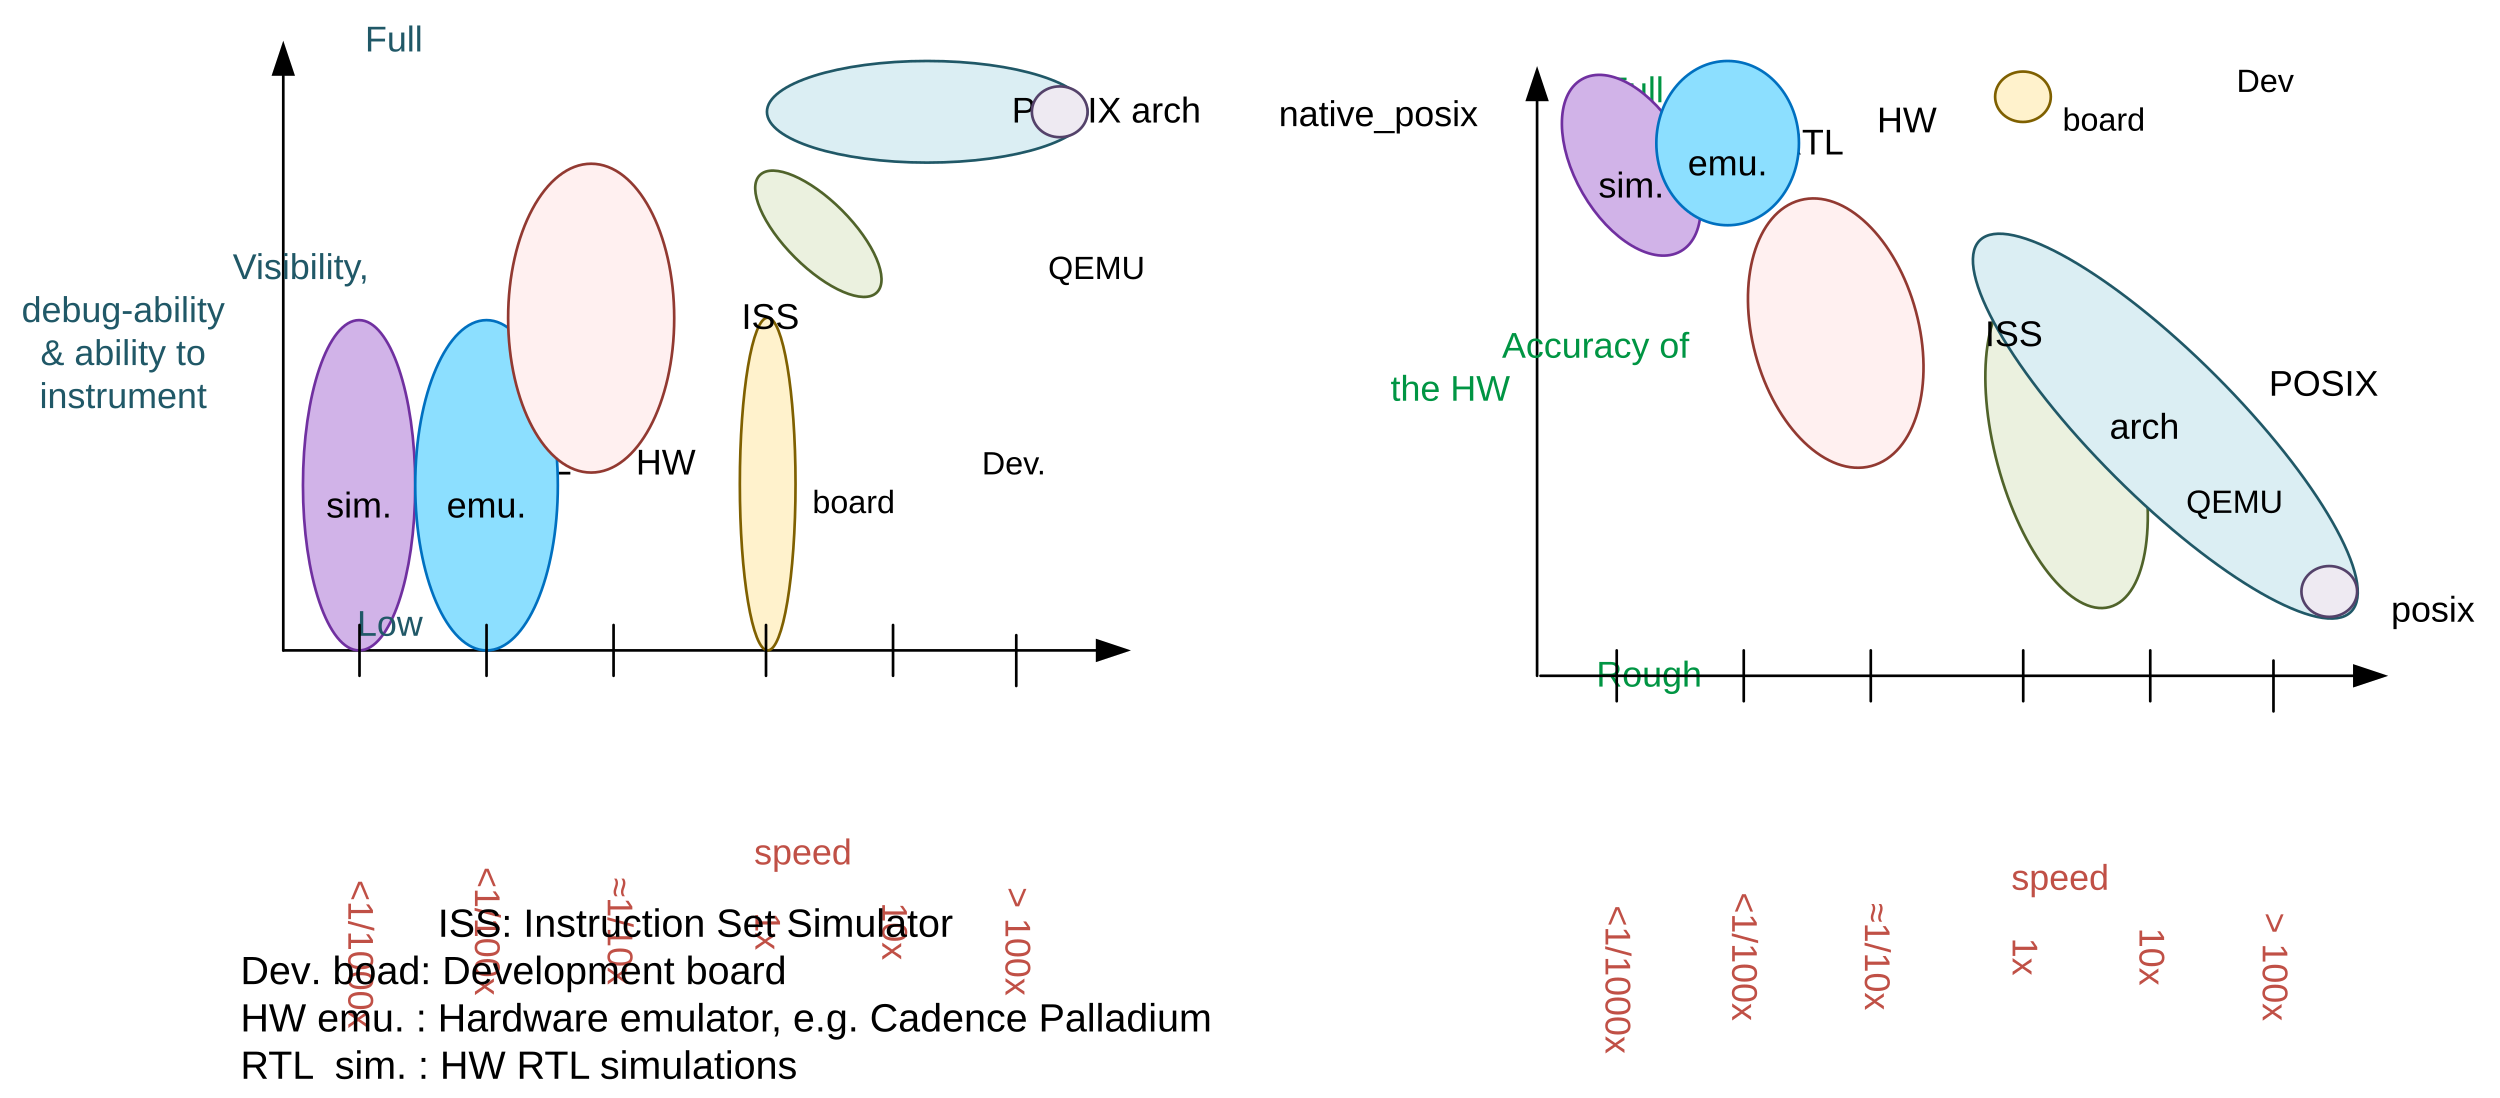
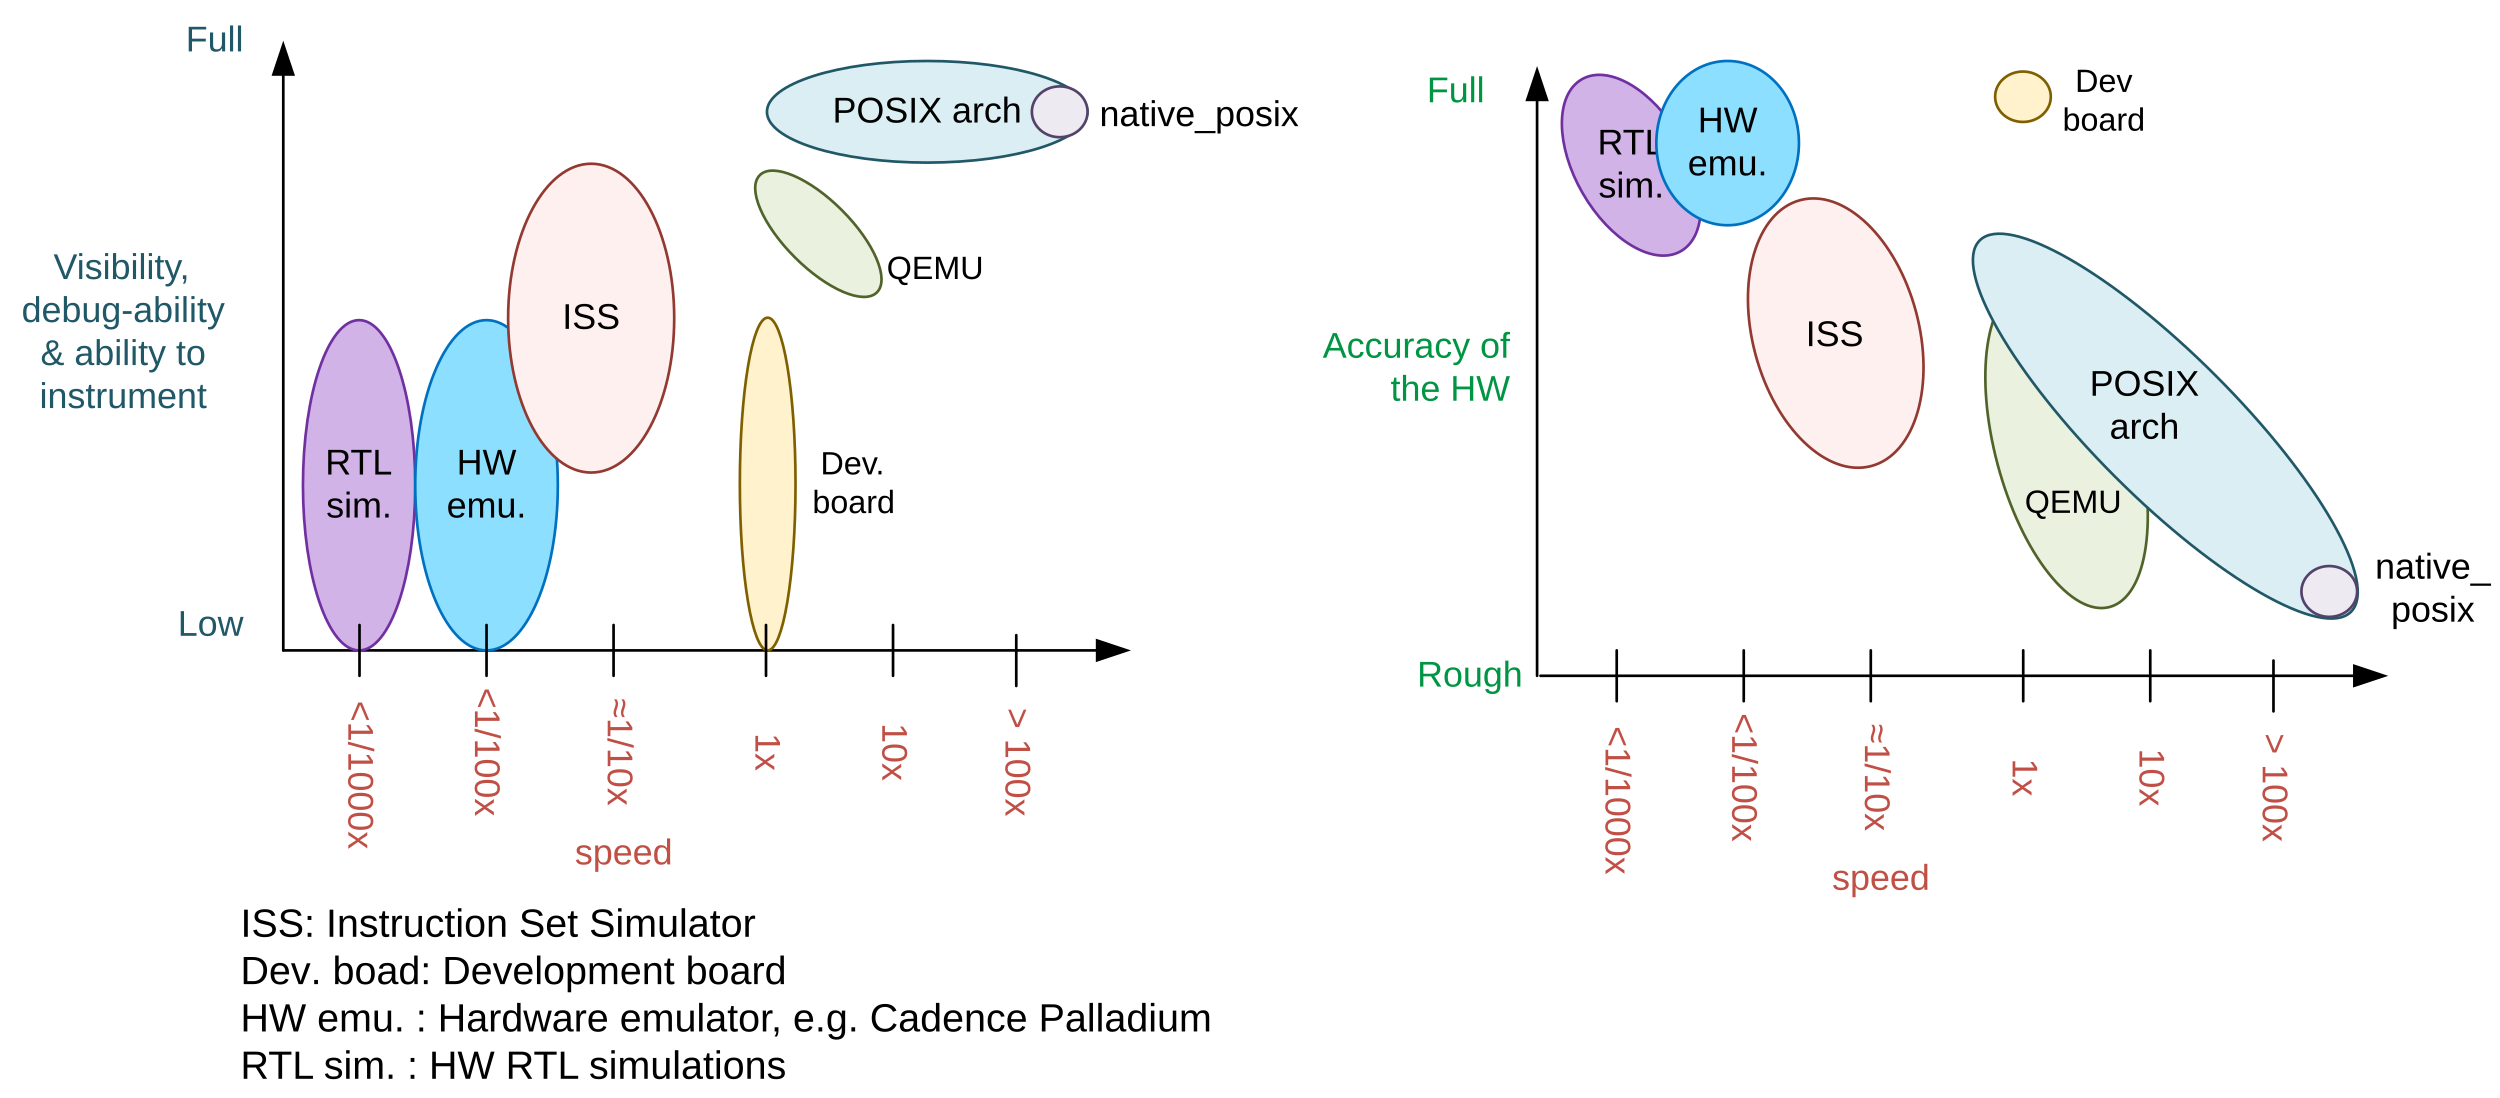
- <svg xmlns="http://www.w3.org/2000/svg" xmlns:ns1="http://schemas.microsoft.com/visio/2003/SVGExtensions/" xmlns:xlink="http://www.w3.org/1999/xlink" width="9.685in" height="4.252in" viewBox="0 0 697.323 306.142" xml:space="preserve" color-interpolation-filters="sRGB" class="st19">
-   <ns1:documentProperties ns1:langID="1033" ns1:metric="true" ns1:viewMarkup="false">
-     <ns1:userDefs>
-       <ns1:ud ns1:nameU="msvNoAutoConnect" ns1:val="VT0(1):26" />
-     </ns1:userDefs>
-   </ns1:documentProperties>
-   <style type="text/css">
- 	
- 		.st1 {marker-end:url(#mrkr13-6);stroke:#000000;stroke-linecap:round;stroke-linejoin:round;stroke-width:0.75}
- 		.st2 {fill:#000000;fill-opacity:1;stroke:#000000;stroke-opacity:1;stroke-width:0.229}
- 		.st3 {fill:none;stroke:none;stroke-linecap:round;stroke-linejoin:round;stroke-width:0.75}
- 		.st4 {fill:#c05046;font-family:Arial;font-size:0.833em}
- 		.st5 {fill:#205867;font-family:Arial;font-size:0.833em}
- 		.st6 {font-size:1em}
- 		.st7 {fill:#009543;font-family:Arial;font-size:0.833em}
- 		.st8 {fill:#d1b3e8;stroke:#7030a0;stroke-linecap:round;stroke-linejoin:round;stroke-width:0.75}
- 		.st9 {fill:#000000;font-family:Arial;font-size:0.833em}
- 		.st10 {fill:#8cdfff;stroke:#0070c0;stroke-linecap:round;stroke-linejoin:round;stroke-width:0.75}
- 		.st11 {fill:#ebf1df;stroke:#50632a;stroke-linecap:round;stroke-linejoin:round;stroke-width:0.75}
- 		.st12 {stroke:#000000;stroke-linecap:round;stroke-linejoin:round;stroke-width:0.75}
- 		.st13 {fill:#000000;font-family:Arial;font-size:0.917em}
- 		.st14 {fill:#fff2cc;stroke:#7f6000;stroke-linecap:round;stroke-linejoin:round;stroke-width:0.75}
- 		.st15 {fill:#dbeef3;stroke:#205867;stroke-linecap:round;stroke-linejoin:round;stroke-width:0.75}
- 		.st16 {fill:#fff0f0;stroke:#923931;stroke-linecap:round;stroke-linejoin:round;stroke-width:0.75}
- 		.st17 {fill:#000000;font-family:Arial;font-size:0.75em}
- 		.st18 {fill:#eeeaf2;stroke:#54426a;stroke-linecap:round;stroke-linejoin:round;stroke-width:0.75}
- 		.st19 {fill:none;fill-rule:evenodd;font-size:12px;overflow:visible;stroke-linecap:square;stroke-miterlimit:3}
- 	
- 	</style>
+ <svg xmlns="http://www.w3.org/2000/svg" xmlns:xlink="http://www.w3.org/1999/xlink" width="929.764" height="408.189" class="st19" color-interpolation-filters="sRGB" viewBox="0 0 697.323 306.142" xml:space="preserve">
+   <style type="text/css">.st1,.st2{stroke:#000}.st1{marker-end:url(#mrkr13-6);stroke-linecap:round;stroke-linejoin:round;stroke-width:.75}.st2{fill:#000;fill-opacity:1;stroke-opacity:1;stroke-width:.229}.st3{fill:none;stroke:none;stroke-linecap:round;stroke-linejoin:round;stroke-width:.75}.st4,.st5{fill:#c05046;font-family:Arial;font-size:.833em}.st5{fill:#205867}.st6{font-size:1em}.st7{fill:#009543;font-family:Arial;font-size:.833em}.st8{fill:#d1b3e8;stroke:#7030a0;stroke-linecap:round;stroke-linejoin:round;stroke-width:.75}.st9{fill:#000;font-family:Arial;font-size:.833em}.st10{fill:#8cdfff;stroke:#0070c0}.st10,.st11,.st12{stroke-linecap:round;stroke-linejoin:round;stroke-width:.75}.st11{fill:#ebf1df;stroke:#50632a}.st12{stroke:#000}.st13{fill:#000;font-family:Arial;font-size:.917em}.st14{fill:#fff2cc;stroke:#7f6000}.st14,.st15,.st16{stroke-linecap:round;stroke-linejoin:round;stroke-width:.75}.st15{fill:#dbeef3;stroke:#205867}.st16{fill:#fff0f0;stroke:#923931}.st17{fill:#000;font-family:Arial;font-size:.75em}.st18{fill:#eeeaf2;stroke:#54426a;stroke-linecap:round;stroke-linejoin:round;stroke-width:.75}.st19{fill:none;fill-rule:evenodd;font-size:12px;overflow:visible;stroke-linecap:square;stroke-miterlimit:3}</style>
  <defs id="Markers">
    <g id="lend13">
-       <path d="M 3 1 L 0 0 L 3 -1 L 3 1 " style="stroke:none" />
-     </g>
-     <marker id="mrkr13-6" class="st2" ns1:arrowType="13" ns1:arrowSize="2" ns1:setback="13.08" refX="-13.08" orient="auto" markerUnits="strokeWidth" overflow="visible">
-       <use xlink:href="#lend13" transform="scale(-4.36,-4.36) " />
+       <path d="M 3 1 L 0 0 L 3 -1 L 3 1" style="stroke:none" />
+     </g>
+     <marker id="mrkr13-6" class="st2" markerUnits="strokeWidth" orient="auto" overflow="visible" refX="-13.08">
+       <use transform="scale(-4.36,-4.36)" xlink:href="#lend13" />
    </marker>
  </defs>
-   <g ns1:mID="0" ns1:index="1" ns1:groupContext="foregroundPage">
-     <ns1:pageProperties ns1:drawingScale="0.0393701" ns1:pageScale="0.0393701" ns1:drawingUnits="24" ns1:shadowOffsetX="8.50394" ns1:shadowOffsetY="-8.50394" />
-     <ns1:layer ns1:name="Connector" ns1:index="0" />
-     <g id="shape1-1" ns1:mID="1" ns1:groupContext="shape" transform="translate(-227.126,181.417) rotate(-90)">
+   <g>
+     <g id="shape1-1" transform="translate(-227.126,181.417) rotate(-90)">
      <path d="M0 306.14 L160.27 306.14" class="st1" />
    </g>
-     <g id="shape2-7" ns1:mID="2" ns1:groupContext="shape" transform="translate(79.0157,-124.724)">
+     <g id="shape2-7" transform="translate(79.0157,-124.724)">
      <path d="M0 306.14 L226.64 306.14" class="st1" />
    </g>
-     <g id="shape3-12" ns1:mID="3" ns1:groupContext="shape" transform="translate(148.465,-53.8583)">
-       <ns1:textBlock ns1:margins="rect(4,4,4,4)" ns1:tabSpace="42.5197" />
-       <ns1:textRect cx="25.512" cy="291.969" width="51.03" height="28.346" />
-       <rect x="0" y="277.795" width="51.024" height="28.346" class="st3" />
-       <text x="11.89" y="294.97" class="st4" ns1:langID="6153">
-         <ns1:paragraph ns1:horizAlign="1" />
-         <ns1:tabList />speed</text>
-     </g>
-     <g id="shape4-15" ns1:mID="4" ns1:groupContext="shape" transform="translate(-3.18898,-199.134)">
-       <ns1:textBlock ns1:margins="rect(4,4,4,4)" ns1:tabSpace="42.5197" />
-       <ns1:textRect cx="37.559" cy="291.969" width="75.12" height="28.346" />
-       <rect x="0" y="277.795" width="75.118" height="28.346" class="st3" />
-       <text x="18.11" y="276.97" class="st5" ns1:langID="6153">
-         <ns1:paragraph ns1:horizAlign="1" />
-         <ns1:tabList />Visibility, <tspan x="9.21" dy="1.2em" class="st6">debug</tspan>-ability<ns1:newlineChar />
-         <tspan x="14.49" dy="1.2em" class="st6">&amp; </tspan>ability to <tspan x="14.22" dy="1.2em" class="st6">instrument</tspan>
-       </text>
-     </g>
-     <g id="shape8-21" ns1:mID="8" ns1:groupContext="shape" transform="translate(122.598,188.504) rotate(-90)">
+     <g id="shape3-12" transform="translate(148.465,-53.8583)">
+       <rect width="51.024" height="28.346" x="0" y="277.795" class="st3" />
+       <text x="11.89" y="294.97" class="st4">speed</text>
+     </g>
+     <g id="shape4-15" transform="translate(-3.18898,-199.134)">
+       <rect width="75.118" height="28.346" x="0" y="277.795" class="st3" />
+       <text x="18.11" y="276.97" class="st5">Visibility, <tspan x="9.21" class="st6" dy="1.2em">debug</tspan>-ability<tspan x="14.49" class="st6" dy="1.2em">&amp; </tspan>ability to <tspan x="14.22" class="st6" dy="1.2em">instrument</tspan>
+       </text>
+     </g>
+     <g id="shape8-21" transform="translate(122.598,188.504) rotate(-90)">
      <path d="M0 306.14 L160.27 306.14" class="st1" />
    </g>
-     <g id="shape9-26" ns1:mID="9" ns1:groupContext="shape" transform="translate(361.417,-189.185)">
-       <ns1:textBlock ns1:margins="rect(4,4,4,4)" ns1:tabSpace="42.5197" />
-       <ns1:textRect cx="31.89" cy="291.969" width="63.78" height="28.346" />
-       <rect x="0" y="277.795" width="63.779" height="28.346" class="st3" />
-       <text x="7.54" y="288.97" class="st7" ns1:langID="6153">
-         <ns1:paragraph ns1:horizAlign="2" />
-         <ns1:tabList />Accuracy of <tspan x="26.44" dy="1.2em" class="st6">the HW</tspan>
-       </text>
-     </g>
-     <g id="shape32-30" ns1:mID="32" ns1:groupContext="shape" transform="translate(84.5022,-124.724)">
-       <ns1:textBlock ns1:margins="rect(4,4,4,4)" ns1:tabSpace="42.5197" />
-       <ns1:textRect cx="15.659" cy="260.079" width="31.32" height="92.126" />
-       <ellipse cx="15.659" cy="260.079" rx="15.659" ry="46.063" class="st8" />
-       <text x="6.21" y="257.08" class="st9" ns1:langID="6153">
-         <ns1:paragraph ns1:horizAlign="1" />
-         <ns1:tabList />RTL <tspan x="6.49" dy="1.2em" class="st6">sim</tspan>.</text>
-     </g>
-     <g id="shape31-34" ns1:mID="31" ns1:groupContext="shape" transform="translate(115.82,-124.724)">
-       <ns1:textBlock ns1:margins="rect(4,4,4,4)" ns1:tabSpace="42.5197" />
-       <ns1:textRect cx="19.888" cy="260.079" width="39.78" height="92.126" />
-       <ellipse cx="19.888" cy="260.079" rx="19.888" ry="46.063" class="st10" />
-       <text x="11.56" y="257.08" class="st9" ns1:langID="6153">
-         <ns1:paragraph ns1:horizAlign="1" />
-         <ns1:tabList />HW <tspan x="8.77" dy="1.2em" class="st6">emu</tspan>.</text>
-     </g>
-     <g id="shape34-38" ns1:mID="34" ns1:groupContext="shape" transform="translate(21.5629,-128.361) rotate(-45)">
-       <ellipse cx="9.289" cy="283.032" rx="9.289" ry="23.11" class="st11" />
-     </g>
-     <g id="shape36-40" ns1:mID="36" ns1:groupContext="shape" transform="translate(378.334,-273.543)">
-       <ns1:textBlock ns1:margins="rect(4,4,4,4)" ns1:tabSpace="42.5197" />
-       <ns1:textRect cx="19.888" cy="299.055" width="39.78" height="14.173" />
-       <rect x="0" y="291.969" width="39.776" height="14.173" class="st3" />
-       <text x="19.66" y="302.06" class="st7" ns1:langID="6153">
-         <ns1:paragraph ns1:horizAlign="2" />
-         <ns1:tabList />Full</text>
-     </g>
-     <g id="shape37-43" ns1:mID="37" ns1:groupContext="shape" transform="translate(364.961,-110.551)">
-       <ns1:textBlock ns1:margins="rect(4,4,4,4)" ns1:tabSpace="42.5197" />
-       <ns1:textRect cx="31.89" cy="299.055" width="63.78" height="14.173" />
-       <rect x="0" y="291.969" width="63.779" height="14.173" class="st3" />
-       <text x="30.31" y="302.06" class="st7" ns1:langID="6153">
-         <ns1:paragraph ns1:horizAlign="2" />
-         <ns1:tabList />Rough</text>
-     </g>
-     <g id="shape38-46" ns1:mID="38" ns1:groupContext="shape" transform="translate(40.6109,-287.717)">
-       <ns1:textBlock ns1:margins="rect(4,4,4,4)" ns1:tabSpace="42.5197" />
-       <ns1:textRect cx="15.659" cy="299.055" width="31.32" height="14.173" />
-       <rect x="0" y="291.969" width="31.318" height="14.173" class="st3" />
-       <text x="11.2" y="302.06" class="st5" ns1:langID="6153">
-         <ns1:paragraph ns1:horizAlign="2" />
-         <ns1:tabList />Full</text>
-     </g>
-     <g id="shape39-49" ns1:mID="39" ns1:groupContext="shape" transform="translate(40.6109,-124.724)">
-       <ns1:textBlock ns1:margins="rect(4,4,4,4)" ns1:tabSpace="42.5197" />
-       <ns1:textRect cx="15.659" cy="299.055" width="31.32" height="14.173" />
-       <rect x="0" y="291.969" width="31.318" height="14.173" class="st3" />
-       <text x="8.97" y="302.06" class="st5" ns1:langID="6153">
-         <ns1:paragraph ns1:horizAlign="2" />
-         <ns1:tabList />Low</text>
-     </g>
-     <g id="shape41-52" ns1:mID="41" ns1:groupContext="shape" transform="translate(555.236,174.331) rotate(90)">
-       <path d="M0 306.14 L14.17 306.14" class="st12" />
-     </g>
-     <g id="shape42-55" ns1:mID="42" ns1:groupContext="shape" transform="translate(477.283,174.331) rotate(90)">
-       <path d="M0 306.14 L14.17 306.14" class="st12" />
-     </g>
-     <g id="shape43-58" ns1:mID="43" ns1:groupContext="shape" transform="translate(441.85,174.331) rotate(90)">
-       <path d="M0 306.14 L14.17 306.14" class="st12" />
-     </g>
-     <g id="shape44-61" ns1:mID="44" ns1:groupContext="shape" transform="translate(406.417,174.331) rotate(90)">
-       <path d="M0 306.14 L14.17 306.14" class="st12" />
-     </g>
-     <g id="shape45-64" ns1:mID="45" ns1:groupContext="shape" transform="translate(548.15,184.252) rotate(90)">
-       <ns1:textBlock ns1:margins="rect(4,4,4,4)" ns1:tabSpace="42.5197" />
-       <ns1:textRect cx="25.512" cy="299.055" width="51.03" height="14.173" />
-       <rect x="0" y="291.969" width="51.024" height="14.173" class="st3" />
-       <text x="17.45" y="302.06" class="st4" ns1:langID="6153">
-         <ns1:paragraph ns1:horizAlign="1" />
-         <ns1:tabList />10x</text>
-     </g>
-     <g id="shape46-67" ns1:mID="46" ns1:groupContext="shape" transform="translate(512.762,184.252) rotate(90)">
-       <ns1:textBlock ns1:margins="rect(4,4,4,4)" ns1:tabSpace="42.5197" />
-       <ns1:textRect cx="25.512" cy="299.055" width="51.03" height="14.173" />
-       <rect x="0" y="291.969" width="51.024" height="14.173" class="st3" />
-       <text x="20.23" y="302.06" class="st4" ns1:langID="6153">
-         <ns1:paragraph ns1:horizAlign="1" />
-         <ns1:tabList />1x</text>
-     </g>
-     <g id="shape47-70" ns1:mID="47" ns1:groupContext="shape" transform="translate(471.568,184.252) rotate(90)">
-       <ns1:textBlock ns1:margins="rect(4,4,4,4)" ns1:tabSpace="42.5197" />
-       <ns1:textRect cx="25.512" cy="299.055" width="51.03" height="14.173" />
-       <rect x="0" y="291.969" width="51.024" height="14.173" class="st3" />
-       <text x="10.54" y="302.06" class="st4" ns1:langID="6153">
-         <ns1:paragraph ns1:horizAlign="1" />
-         <ns1:tabList />≈1/10x</text>
-     </g>
-     <g id="shape48-73" ns1:mID="48" ns1:groupContext="shape" transform="translate(434.535,184.252) rotate(90)">
-       <ns1:textBlock ns1:margins="rect(4,4,4,4)" ns1:tabSpace="42.5197" />
-       <ns1:textRect cx="25.512" cy="299.055" width="51.03" height="14.173" />
-       <rect x="0" y="291.969" width="51.024" height="14.173" class="st3" />
-       <text x="7.58" y="302.06" class="st4" ns1:langID="6153">
-         <ns1:paragraph ns1:horizAlign="1" />
-         <ns1:tabList />&lt;1/100x</text>
-     </g>
-     <g id="shape49-76" ns1:mID="49" ns1:groupContext="shape" transform="translate(399.216,188.504) rotate(90)">
-       <ns1:textBlock ns1:margins="rect(4,4,4,4)" ns1:tabSpace="42.5197" />
-       <ns1:textRect cx="27.665" cy="299.055" width="55.34" height="14.173" />
-       <rect x="0" y="291.969" width="55.331" height="14.173" class="st3" />
-       <text x="6.95" y="302.06" class="st4" ns1:langID="6153">
-         <ns1:paragraph ns1:horizAlign="1" />
-         <ns1:tabList />&lt;1/1000x</text>
-     </g>
-     <g id="shape54-79" ns1:mID="54" ns1:groupContext="shape" transform="translate(63.0709,-2.83465)">
-       <ns1:textBlock ns1:margins="rect(4,4,4,4)" ns1:tabSpace="42.5197" />
-       <ns1:textRect cx="160.866" cy="280.63" width="321.74" height="51.024" />
-       <rect x="0" y="255.118" width="321.732" height="51.024" class="st3" />
-       <text x="4" y="264.13" class="st13" ns1:langID="6153">
-         <ns1:paragraph />
-         <ns1:tabList />ISS: Instruction Set Simulator<ns1:newlineChar />
-         <tspan x="4" dy="1.2em" class="st6">Dev</tspan>. boad: Development board<ns1:newlineChar />
-         <tspan x="4" dy="1.2em" class="st6">HW emu</tspan>. : Hardware emulator, e.g. Cadence Palladium<ns1:newlineChar />
-         <tspan x="4" dy="1.2em" class="st6">RTL  sim</tspan>. : HW RTL simulations</text>
-     </g>
-     <g id="shape56-85" ns1:mID="56" ns1:groupContext="shape" transform="translate(206.362,-124.724)">
-       <ellipse cx="7.767" cy="259.738" rx="7.767" ry="46.404" class="st14" />
-     </g>
-     <g id="shape33-87" ns1:mID="33" ns1:groupContext="shape" transform="translate(213.924,-260.787)">
-       <ns1:textBlock ns1:margins="rect(4,4,4,4)" ns1:tabSpace="42.5197" />
-       <ns1:textRect cx="44.691" cy="291.969" width="89.39" height="28.346" />
-       <ellipse cx="44.691" cy="291.969" rx="44.691" ry="14.173" class="st15" />
-       <text x="18.29" y="294.97" class="st9" ns1:langID="6153">
-         <ns1:paragraph ns1:horizAlign="1" />
-         <ns1:tabList />POSIX arch</text>
-     </g>
-     <g id="shape30-90" ns1:mID="30" ns1:groupContext="shape" transform="translate(141.732,-174.331)">
-       <ns1:textBlock ns1:margins="rect(4,4,4,4)" ns1:tabSpace="42.5197" />
-       <ns1:textRect cx="23.163" cy="263.071" width="46.33" height="86.142" />
-       <ellipse cx="23.163" cy="263.071" rx="23.163" ry="43.071" class="st16" />
-       <text x="15.1" y="266.07" class="st9" ns1:langID="6153">
-         <ns1:paragraph ns1:horizAlign="1" />
-         <ns1:tabList />ISS</text>
-     </g>
-     <g id="shape57-93" ns1:mID="57" ns1:groupContext="shape" transform="translate(589.606,177.165) rotate(90)">
-       <path d="M0 306.14 L14.17 306.14" class="st12" />
-     </g>
-     <g id="shape58-96" ns1:mID="58" ns1:groupContext="shape" transform="translate(582.52,187.087) rotate(90)">
-       <ns1:textBlock ns1:margins="rect(4,4,4,4)" ns1:tabSpace="42.5197" />
-       <ns1:textRect cx="25.512" cy="299.055" width="51.03" height="14.173" />
-       <rect x="0" y="291.969" width="51.024" height="14.173" class="st3" />
-       <text x="10.36" y="302.06" class="st4" ns1:langID="6153">
-         <ns1:paragraph ns1:horizAlign="1" />
-         <ns1:tabList />&gt; 100x</text>
-     </g>
-     <g id="shape59-99" ns1:mID="59" ns1:groupContext="shape" transform="translate(302.23,-187.248) rotate(-30)">
-       <ellipse cx="15.659" cy="278.476" rx="15.659" ry="27.665" class="st8" />
-     </g>
-     <g id="shape61-101" ns1:mID="61" ns1:groupContext="shape" transform="translate(489.994,-121.253) rotate(-15)">
-       <ellipse cx="19.888" cy="259.738" rx="19.888" ry="46.404" class="st11" />
-     </g>
-     <g id="shape62-103" ns1:mID="62" ns1:groupContext="shape" transform="translate(556.498,-272.126)">
-       <ellipse cx="7.767" cy="299.112" rx="7.767" ry="7.03" class="st14" />
-     </g>
-     <g id="shape63-105" ns1:mID="63" ns1:groupContext="shape" transform="translate(425.224,-31.7666) rotate(-45)">
-       <ellipse cx="19.888" cy="232.905" rx="19.888" ry="73.237" class="st15" />
-     </g>
-     <g id="shape64-107" ns1:mID="64" ns1:groupContext="shape" transform="translate(420.366,-159.73) rotate(-15)">
-       <ellipse cx="23.163" cy="267.758" rx="23.163" ry="38.384" class="st16" />
-     </g>
-     <g id="shape65-109" ns1:mID="65" ns1:groupContext="shape" transform="translate(429.689,-117.638)">
+     <g id="shape9-26" transform="translate(361.417,-189.185)">
+       <rect width="63.779" height="28.346" x="0" y="277.795" class="st3" />
+       <text x="7.54" y="288.97" class="st7">Accuracy of <tspan x="26.44" class="st6" dy="1.2em">the HW</tspan>
+       </text>
+     </g>
+     <g id="shape32-30" transform="translate(84.5022,-124.724)">
+       <ellipse cx="15.659" cy="260.079" class="st8" rx="15.659" ry="46.063" />
+       <text x="6.21" y="257.08" class="st9">RTL <tspan x="6.49" class="st6" dy="1.2em">sim</tspan>.</text>
+     </g>
+     <g id="shape31-34" transform="translate(115.82,-124.724)">
+       <ellipse cx="19.888" cy="260.079" class="st10" rx="19.888" ry="46.063" />
+       <text x="11.56" y="257.08" class="st9">HW <tspan x="8.77" class="st6" dy="1.2em">emu</tspan>.</text>
+     </g>
+     <g id="shape34-38" transform="translate(21.5629,-128.361) rotate(-45)">
+       <ellipse cx="9.289" cy="283.032" class="st11" rx="9.289" ry="23.11" />
+     </g>
+     <g id="shape36-40" transform="translate(378.334,-273.543)">
+       <rect width="39.776" height="14.173" x="0" y="291.969" class="st3" />
+       <text x="19.66" y="302.06" class="st7">Full</text>
+     </g>
+     <g id="shape37-43" transform="translate(364.961,-110.551)">
+       <rect width="63.779" height="14.173" x="0" y="291.969" class="st3" />
+       <text x="30.31" y="302.06" class="st7">Rough</text>
+     </g>
+     <g id="shape38-46" transform="translate(40.6109,-287.717)">
+       <rect width="31.318" height="14.173" x="0" y="291.969" class="st3" />
+       <text x="11.2" y="302.06" class="st5">Full</text>
+     </g>
+     <g id="shape39-49" transform="translate(40.6109,-124.724)">
+       <rect width="31.318" height="14.173" x="0" y="291.969" class="st3" />
+       <text x="8.97" y="302.06" class="st5">Low</text>
+     </g>
+     <g id="shape41-52" transform="translate(555.236,174.331) rotate(90)">
+       <path d="M0 306.14 L14.17 306.14" class="st12" />
+     </g>
+     <g id="shape42-55" transform="translate(477.283,174.331) rotate(90)">
+       <path d="M0 306.14 L14.17 306.14" class="st12" />
+     </g>
+     <g id="shape43-58" transform="translate(441.85,174.331) rotate(90)">
+       <path d="M0 306.14 L14.17 306.14" class="st12" />
+     </g>
+     <g id="shape44-61" transform="translate(406.417,174.331) rotate(90)">
+       <path d="M0 306.14 L14.17 306.14" class="st12" />
+     </g>
+     <g id="shape45-64" transform="translate(548.15,184.252) rotate(90)">
+       <rect width="51.024" height="14.173" x="0" y="291.969" class="st3" />
+       <text x="17.45" y="302.06" class="st4">10x</text>
+     </g>
+     <g id="shape46-67" transform="translate(512.762,184.252) rotate(90)">
+       <rect width="51.024" height="14.173" x="0" y="291.969" class="st3" />
+       <text x="20.23" y="302.06" class="st4">1x</text>
+     </g>
+     <g id="shape47-70" transform="translate(471.568,184.252) rotate(90)">
+       <rect width="51.024" height="14.173" x="0" y="291.969" class="st3" />
+       <text x="10.54" y="302.06" class="st4">≈1/10x</text>
+     </g>
+     <g id="shape48-73" transform="translate(434.535,184.252) rotate(90)">
+       <rect width="51.024" height="14.173" x="0" y="291.969" class="st3" />
+       <text x="7.58" y="302.06" class="st4">&lt;1/100x</text>
+     </g>
+     <g id="shape49-76" transform="translate(399.216,188.504) rotate(90)">
+       <rect width="55.331" height="14.173" x="0" y="291.969" class="st3" />
+       <text x="6.95" y="302.06" class="st4">&lt;1/1000x</text>
+     </g>
+     <g id="shape54-79" transform="translate(63.0709,-2.83465)">
+       <rect width="321.732" height="51.024" x="0" y="255.118" class="st3" />
+       <text x="4" y="264.13" class="st13">ISS: Instruction Set Simulator<tspan x="4" class="st6" dy="1.2em">Dev</tspan>. boad: Development board<tspan x="4" class="st6" dy="1.2em">HW emu</tspan>. : Hardware emulator, e.g. Cadence Palladium<tspan x="4" class="st6" dy="1.2em">RTL sim</tspan>. : HW RTL simulations</text>
+     </g>
+     <g id="shape56-85" transform="translate(206.362,-124.724)">
+       <ellipse cx="7.767" cy="259.738" class="st14" rx="7.767" ry="46.404" />
+     </g>
+     <g id="shape33-87" transform="translate(213.924,-260.787)">
+       <ellipse cx="44.691" cy="291.969" class="st15" rx="44.691" ry="14.173" />
+       <text x="18.29" y="294.97" class="st9">POSIX arch</text>
+     </g>
+     <g id="shape30-90" transform="translate(141.732,-174.331)">
+       <ellipse cx="23.163" cy="263.071" class="st16" rx="23.163" ry="43.071" />
+       <text x="15.1" y="266.07" class="st9">ISS</text>
+     </g>
+     <g id="shape57-93" transform="translate(589.606,177.165) rotate(90)">
+       <path d="M0 306.14 L14.17 306.14" class="st12" />
+     </g>
+     <g id="shape58-96" transform="translate(582.52,187.087) rotate(90)">
+       <rect width="51.024" height="14.173" x="0" y="291.969" class="st3" />
+       <text x="10.36" y="302.06" class="st4">&gt; 100x</text>
+     </g>
+     <g id="shape59-99" transform="translate(302.23,-187.248) rotate(-30)">
+       <ellipse cx="15.659" cy="278.476" class="st8" rx="15.659" ry="27.665" />
+     </g>
+     <g id="shape61-101" transform="translate(489.994,-121.253) rotate(-15)">
+       <ellipse cx="19.888" cy="259.738" class="st11" rx="19.888" ry="46.404" />
+     </g>
+     <g id="shape62-103" transform="translate(556.498,-272.126)">
+       <ellipse cx="7.767" cy="299.112" class="st14" rx="7.767" ry="7.03" />
+     </g>
+     <g id="shape63-105" transform="translate(425.224,-31.7666) rotate(-45)">
+       <ellipse cx="19.888" cy="232.905" class="st15" rx="19.888" ry="73.237" />
+     </g>
+     <g id="shape64-107" transform="translate(420.366,-159.73) rotate(-15)">
+       <ellipse cx="23.163" cy="267.758" class="st16" rx="23.163" ry="38.384" />
+     </g>
+     <g id="shape65-109" transform="translate(429.689,-117.638)">
      <path d="M0 306.14 L226.64 306.14" class="st1" />
    </g>
-     <g id="shape66-114" ns1:mID="66" ns1:groupContext="shape" transform="translate(499.138,-46.7717)">
-       <ns1:textBlock ns1:margins="rect(4,4,4,4)" ns1:tabSpace="42.5197" />
-       <ns1:textRect cx="25.512" cy="291.969" width="51.03" height="28.346" />
-       <rect x="0" y="277.795" width="51.024" height="28.346" class="st3" />
-       <text x="11.89" y="294.97" class="st4" ns1:langID="6153">
-         <ns1:paragraph ns1:horizAlign="1" />
-         <ns1:tabList />speed</text>
-     </g>
-     <g id="shape67-117" ns1:mID="67" ns1:groupContext="shape" transform="translate(870.476,181.417) rotate(90)">
-       <path d="M0 306.14 L14.17 306.14" class="st12" />
-     </g>
-     <g id="shape68-120" ns1:mID="68" ns1:groupContext="shape" transform="translate(905.909,181.417) rotate(90)">
-       <path d="M0 306.14 L14.17 306.14" class="st12" />
-     </g>
-     <g id="shape69-123" ns1:mID="69" ns1:groupContext="shape" transform="translate(827.957,181.417) rotate(90)">
-       <path d="M0 306.14 L14.17 306.14" class="st12" />
-     </g>
-     <g id="shape70-126" ns1:mID="70" ns1:groupContext="shape" transform="translate(792.523,181.417) rotate(90)">
-       <path d="M0 306.14 L14.17 306.14" class="st12" />
-     </g>
-     <g id="shape71-129" ns1:mID="71" ns1:groupContext="shape" transform="translate(757.09,181.417) rotate(90)">
-       <path d="M0 306.14 L14.17 306.14" class="st12" />
-     </g>
-     <g id="shape72-132" ns1:mID="72" ns1:groupContext="shape" transform="translate(898.823,191.339) rotate(90)">
-       <ns1:textBlock ns1:margins="rect(4,4,4,4)" ns1:tabSpace="42.5197" />
-       <ns1:textRect cx="25.512" cy="299.055" width="51.03" height="14.173" />
-       <rect x="0" y="291.969" width="51.024" height="14.173" class="st3" />
-       <text x="17.45" y="302.06" class="st4" ns1:langID="6153">
-         <ns1:paragraph ns1:horizAlign="1" />
-         <ns1:tabList />10x</text>
-     </g>
-     <g id="shape73-135" ns1:mID="73" ns1:groupContext="shape" transform="translate(863.435,191.339) rotate(90)">
-       <ns1:textBlock ns1:margins="rect(4,4,4,4)" ns1:tabSpace="42.5197" />
-       <ns1:textRect cx="25.512" cy="299.055" width="51.03" height="14.173" />
-       <rect x="0" y="291.969" width="51.024" height="14.173" class="st3" />
-       <text x="20.23" y="302.06" class="st4" ns1:langID="6153">
-         <ns1:paragraph ns1:horizAlign="1" />
-         <ns1:tabList />1x</text>
-     </g>
-     <g id="shape74-138" ns1:mID="74" ns1:groupContext="shape" transform="translate(822.242,191.339) rotate(90)">
-       <ns1:textBlock ns1:margins="rect(4,4,4,4)" ns1:tabSpace="42.5197" />
-       <ns1:textRect cx="25.512" cy="299.055" width="51.03" height="14.173" />
-       <rect x="0" y="291.969" width="51.024" height="14.173" class="st3" />
-       <text x="10.54" y="302.06" class="st4" ns1:langID="6153">
-         <ns1:paragraph ns1:horizAlign="1" />
-         <ns1:tabList />≈1/10x</text>
-     </g>
-     <g id="shape75-141" ns1:mID="75" ns1:groupContext="shape" transform="translate(785.208,191.339) rotate(90)">
-       <ns1:textBlock ns1:margins="rect(4,4,4,4)" ns1:tabSpace="42.5197" />
-       <ns1:textRect cx="25.512" cy="299.055" width="51.03" height="14.173" />
-       <rect x="0" y="291.969" width="51.024" height="14.173" class="st3" />
-       <text x="7.58" y="302.06" class="st4" ns1:langID="6153">
-         <ns1:paragraph ns1:horizAlign="1" />
-         <ns1:tabList />&lt;1/100x</text>
-     </g>
-     <g id="shape76-144" ns1:mID="76" ns1:groupContext="shape" transform="translate(749.89,195.591) rotate(90)">
-       <ns1:textBlock ns1:margins="rect(4,4,4,4)" ns1:tabSpace="42.5197" />
-       <ns1:textRect cx="27.665" cy="299.055" width="55.34" height="14.173" />
-       <rect x="0" y="291.969" width="55.331" height="14.173" class="st3" />
-       <text x="6.95" y="302.06" class="st4" ns1:langID="6153">
-         <ns1:paragraph ns1:horizAlign="1" />
-         <ns1:tabList />&lt;1/1000x</text>
-     </g>
-     <g id="shape77-147" ns1:mID="77" ns1:groupContext="shape" transform="translate(940.279,184.252) rotate(90)">
-       <path d="M0 306.14 L14.17 306.14" class="st12" />
-     </g>
-     <g id="shape78-150" ns1:mID="78" ns1:groupContext="shape" transform="translate(933.193,194.173) rotate(90)">
-       <ns1:textBlock ns1:margins="rect(4,4,4,4)" ns1:tabSpace="42.5197" />
-       <ns1:textRect cx="25.512" cy="299.055" width="51.03" height="14.173" />
-       <rect x="0" y="291.969" width="51.024" height="14.173" class="st3" />
-       <text x="10.36" y="302.06" class="st4" ns1:langID="6153">
-         <ns1:paragraph ns1:horizAlign="1" />
-         <ns1:tabList />&gt; 100x</text>
-     </g>
-     <g id="shape79-153" ns1:mID="79" ns1:groupContext="shape" transform="translate(578.268,-178.583)">
-       <ns1:textBlock ns1:margins="rect(4,4,4,4)" ns1:tabSpace="42.5197" />
-       <ns1:textRect cx="19.888" cy="291.969" width="39.78" height="28.346" />
-       <rect x="0" y="277.795" width="39.776" height="28.346" class="st3" />
-       <text x="4.6" y="288.97" class="st9" ns1:langID="6153">
-         <ns1:paragraph ns1:horizAlign="1" />
-         <ns1:tabList />POSIX <tspan x="10.16" dy="1.2em" class="st6">arch</tspan>
-       </text>
-     </g>
-     <g id="shape80-157" ns1:mID="80" ns1:groupContext="shape" transform="translate(439.37,-232.386)">
-       <ns1:textBlock ns1:margins="rect(4,4,4,4)" ns1:tabSpace="42.5197" />
-       <ns1:textRect cx="15.659" cy="278.476" width="31.32" height="55.331" />
-       <rect x="0" y="250.811" width="31.318" height="55.331" class="st3" />
-       <text x="6.21" y="275.48" class="st9" ns1:langID="6153">
-         <ns1:paragraph ns1:horizAlign="1" />
-         <ns1:tabList />RTL <tspan x="6.49" dy="1.2em" class="st6">sim</tspan>.</text>
-     </g>
-     <g id="shape82-161" ns1:mID="82" ns1:groupContext="shape" transform="translate(496.063,-198.425)">
-       <ns1:textBlock ns1:margins="rect(4,4,4,4)" ns1:tabSpace="42.5197" />
-       <ns1:textRect cx="15.659" cy="291.969" width="31.32" height="28.346" />
-       <rect x="0" y="277.795" width="31.318" height="28.346" class="st3" />
-       <text x="7.6" y="294.97" class="st9" ns1:langID="6153">
-         <ns1:paragraph ns1:horizAlign="1" />
-         <ns1:tabList />ISS</text>
-     </g>
-     <g id="shape60-164" ns1:mID="60" ns1:groupContext="shape" transform="translate(462.002,-243.314)">
-       <ns1:textBlock ns1:margins="rect(4,4,4,4)" ns1:tabSpace="42.5197" />
-       <ns1:textRect cx="19.888" cy="283.232" width="39.78" height="45.819" />
-       <ellipse cx="19.888" cy="283.232" rx="19.888" ry="22.91" class="st10" />
-       <text x="11.56" y="280.23" class="st9" ns1:langID="6153">
-         <ns1:paragraph ns1:horizAlign="1" />
-         <ns1:tabList />HW <tspan x="8.77" dy="1.2em" class="st6">emu</tspan>.</text>
-     </g>
-     <g id="shape84-168" ns1:mID="84" ns1:groupContext="shape" transform="translate(558.379,-147.346)">
-       <ns1:textBlock ns1:margins="rect(4,4,4,4)" ns1:tabSpace="42.5197" />
-       <ns1:textRect cx="19.888" cy="287.689" width="39.78" height="36.906" />
-       <rect x="0" y="269.236" width="39.776" height="36.906" class="st3" />
-       <text x="6.39" y="290.39" class="st17" ns1:langID="6153">
-         <ns1:paragraph ns1:horizAlign="1" />
-         <ns1:tabList />QEMU</text>
-     </g>
-     <g id="shape85-171" ns1:mID="85" ns1:groupContext="shape" transform="translate(240.945,-223.937)">
-       <ns1:textBlock ns1:margins="rect(4,4,4,4)" ns1:tabSpace="42.5197" />
-       <ns1:textRect cx="19.888" cy="299.055" width="39.78" height="14.173" />
-       <rect x="0" y="291.969" width="39.776" height="14.173" class="st3" />
-       <text x="6.39" y="301.76" class="st17" ns1:langID="6153">
-         <ns1:paragraph ns1:horizAlign="1" />
-         <ns1:tabList />QEMU</text>
-     </g>
-     <g id="shape88-174" ns1:mID="88" ns1:groupContext="shape" transform="translate(646.299,-127.559)">
-       <ns1:textBlock ns1:margins="rect(4,4,4,4)" ns1:tabSpace="42.5197" />
-       <ns1:textRect cx="32.308" cy="291.969" width="64.62" height="28.346" />
-       <rect x="0" y="277.795" width="64.616" height="28.346" class="st3" />
-       <text x="16.19" y="288.97" class="st9" ns1:langID="6153">
-         <ns1:paragraph ns1:horizAlign="1" />
-         <ns1:tabList />native_<ns1:lf />
-         <tspan x="20.64" dy="1.2em" class="st6">posix</tspan>
-       </text>
-     </g>
-     <g id="shape89-178" ns1:mID="89" ns1:groupContext="shape" transform="translate(302.18,-259.795)">
-       <ns1:textBlock ns1:margins="rect(4,4,4,4)" ns1:tabSpace="42.5197" />
-       <ns1:textRect cx="32.308" cy="291.969" width="64.62" height="28.346" />
-       <rect x="0" y="277.795" width="64.616" height="28.346" class="st3" />
-       <text x="4.51" y="294.97" class="st9" ns1:langID="6153">
-         <ns1:paragraph ns1:horizAlign="1" />
-         <ns1:tabList />native_posix</text>
-     </g>
-     <g id="shape90-181" ns1:mID="90" ns1:groupContext="shape" transform="translate(287.819,-267.874)">
-       <ns1:textBlock ns1:margins="rect(4,4,4,4)" ns1:tabSpace="42.5197" />
-       <ellipse cx="7.767" cy="299.055" rx="7.767" ry="7.087" class="st18" />
-     </g>
-     <g id="shape91-183" ns1:mID="91" ns1:groupContext="shape" transform="translate(641.934,-134.079)">
-       <ns1:textBlock ns1:margins="rect(4,4,4,4)" ns1:tabSpace="42.5197" />
-       <ellipse cx="7.767" cy="299.055" rx="7.767" ry="7.087" class="st18" />
-     </g>
-     <g id="shape92-185" ns1:mID="92" ns1:groupContext="shape" transform="translate(218.222,-156.955)">
-       <ns1:textBlock ns1:margins="rect(4,4,4,4)" ns1:tabSpace="42.5197" />
-       <ns1:textRect cx="19.888" cy="291.969" width="39.78" height="28.346" />
-       <rect x="0" y="277.795" width="39.776" height="28.346" class="st3" />
-       <text x="10.64" y="289.27" class="st17" ns1:langID="6153">
-         <ns1:paragraph ns1:horizAlign="1" />
-         <ns1:tabList />Dev. <tspan x="8.38" dy="1.2em" class="st6">board</tspan>
-       </text>
-     </g>
-     <g id="shape40-189" ns1:mID="40" ns1:groupContext="shape" transform="translate(519.803,174.331) rotate(90)">
-       <path d="M0 306.14 L14.17 306.14" class="st12" />
-     </g>
-     <g id="shape93-192" ns1:mID="93" ns1:groupContext="shape" transform="translate(566.929,-263.622)">
-       <ns1:textBlock ns1:margins="rect(4,4,4,4)" ns1:tabSpace="42.5197" />
-       <ns1:textRect cx="19.888" cy="291.969" width="39.78" height="28.346" />
-       <rect x="0" y="277.795" width="39.776" height="28.346" class="st3" />
-       <text x="11.89" y="289.27" class="st17" ns1:langID="6153">
-         <ns1:paragraph ns1:horizAlign="1" />
-         <ns1:tabList />Dev <tspan x="8.38" dy="1.2em" class="st6">board</tspan>
+     <g id="shape66-114" transform="translate(499.138,-46.7717)">
+       <rect width="51.024" height="28.346" x="0" y="277.795" class="st3" />
+       <text x="11.89" y="294.97" class="st4">speed</text>
+     </g>
+     <g id="shape67-117" transform="translate(870.476,181.417) rotate(90)">
+       <path d="M0 306.14 L14.17 306.14" class="st12" />
+     </g>
+     <g id="shape68-120" transform="translate(905.909,181.417) rotate(90)">
+       <path d="M0 306.14 L14.17 306.14" class="st12" />
+     </g>
+     <g id="shape69-123" transform="translate(827.957,181.417) rotate(90)">
+       <path d="M0 306.14 L14.17 306.14" class="st12" />
+     </g>
+     <g id="shape70-126" transform="translate(792.523,181.417) rotate(90)">
+       <path d="M0 306.14 L14.17 306.14" class="st12" />
+     </g>
+     <g id="shape71-129" transform="translate(757.09,181.417) rotate(90)">
+       <path d="M0 306.14 L14.17 306.14" class="st12" />
+     </g>
+     <g id="shape72-132" transform="translate(898.823,191.339) rotate(90)">
+       <rect width="51.024" height="14.173" x="0" y="291.969" class="st3" />
+       <text x="17.45" y="302.06" class="st4">10x</text>
+     </g>
+     <g id="shape73-135" transform="translate(863.435,191.339) rotate(90)">
+       <rect width="51.024" height="14.173" x="0" y="291.969" class="st3" />
+       <text x="20.23" y="302.06" class="st4">1x</text>
+     </g>
+     <g id="shape74-138" transform="translate(822.242,191.339) rotate(90)">
+       <rect width="51.024" height="14.173" x="0" y="291.969" class="st3" />
+       <text x="10.54" y="302.06" class="st4">≈1/10x</text>
+     </g>
+     <g id="shape75-141" transform="translate(785.208,191.339) rotate(90)">
+       <rect width="51.024" height="14.173" x="0" y="291.969" class="st3" />
+       <text x="7.58" y="302.06" class="st4">&lt;1/100x</text>
+     </g>
+     <g id="shape76-144" transform="translate(749.89,195.591) rotate(90)">
+       <rect width="55.331" height="14.173" x="0" y="291.969" class="st3" />
+       <text x="6.95" y="302.06" class="st4">&lt;1/1000x</text>
+     </g>
+     <g id="shape77-147" transform="translate(940.279,184.252) rotate(90)">
+       <path d="M0 306.14 L14.17 306.14" class="st12" />
+     </g>
+     <g id="shape78-150" transform="translate(933.193,194.173) rotate(90)">
+       <rect width="51.024" height="14.173" x="0" y="291.969" class="st3" />
+       <text x="10.36" y="302.06" class="st4">&gt; 100x</text>
+     </g>
+     <g id="shape79-153" transform="translate(578.268,-178.583)">
+       <rect width="39.776" height="28.346" x="0" y="277.795" class="st3" />
+       <text x="4.6" y="288.97" class="st9">POSIX <tspan x="10.16" class="st6" dy="1.2em">arch</tspan>
+       </text>
+     </g>
+     <g id="shape80-157" transform="translate(439.37,-232.386)">
+       <rect width="31.318" height="55.331" x="0" y="250.811" class="st3" />
+       <text x="6.21" y="275.48" class="st9">RTL <tspan x="6.49" class="st6" dy="1.2em">sim</tspan>.</text>
+     </g>
+     <g id="shape82-161" transform="translate(496.063,-198.425)">
+       <rect width="31.318" height="28.346" x="0" y="277.795" class="st3" />
+       <text x="7.6" y="294.97" class="st9">ISS</text>
+     </g>
+     <g id="shape60-164" transform="translate(462.002,-243.314)">
+       <ellipse cx="19.888" cy="283.232" class="st10" rx="19.888" ry="22.91" />
+       <text x="11.56" y="280.23" class="st9">HW <tspan x="8.77" class="st6" dy="1.2em">emu</tspan>.</text>
+     </g>
+     <g id="shape84-168" transform="translate(558.379,-147.346)">
+       <rect width="39.776" height="36.906" x="0" y="269.236" class="st3" />
+       <text x="6.39" y="290.39" class="st17">QEMU</text>
+     </g>
+     <g id="shape85-171" transform="translate(240.945,-223.937)">
+       <rect width="39.776" height="14.173" x="0" y="291.969" class="st3" />
+       <text x="6.39" y="301.76" class="st17">QEMU</text>
+     </g>
+     <g id="shape88-174" transform="translate(646.299,-127.559)">
+       <rect width="64.616" height="28.346" x="0" y="277.795" class="st3" />
+       <text x="16.19" y="288.97" class="st9">native_<tspan x="20.64" class="st6" dy="1.2em">posix</tspan>
+       </text>
+     </g>
+     <g id="shape89-178" transform="translate(302.18,-259.795)">
+       <rect width="64.616" height="28.346" x="0" y="277.795" class="st3" />
+       <text x="4.51" y="294.97" class="st9">native_posix</text>
+     </g>
+     <g id="shape90-181" transform="translate(287.819,-267.874)">
+       <ellipse cx="7.767" cy="299.055" class="st18" rx="7.767" ry="7.087" />
+     </g>
+     <g id="shape91-183" transform="translate(641.934,-134.079)">
+       <ellipse cx="7.767" cy="299.055" class="st18" rx="7.767" ry="7.087" />
+     </g>
+     <g id="shape92-185" transform="translate(218.222,-156.955)">
+       <rect width="39.776" height="28.346" x="0" y="277.795" class="st3" />
+       <text x="10.64" y="289.27" class="st17">Dev. <tspan x="8.38" class="st6" dy="1.2em">board</tspan>
+       </text>
+     </g>
+     <g id="shape40-189" transform="translate(519.803,174.331) rotate(90)">
+       <path d="M0 306.14 L14.17 306.14" class="st12" />
+     </g>
+     <g id="shape93-192" transform="translate(566.929,-263.622)">
+       <rect width="39.776" height="28.346" x="0" y="277.795" class="st3" />
+       <text x="11.89" y="289.27" class="st17">Dev <tspan x="8.38" class="st6" dy="1.2em">board</tspan>
      </text>
    </g>
  </g>
</svg>
